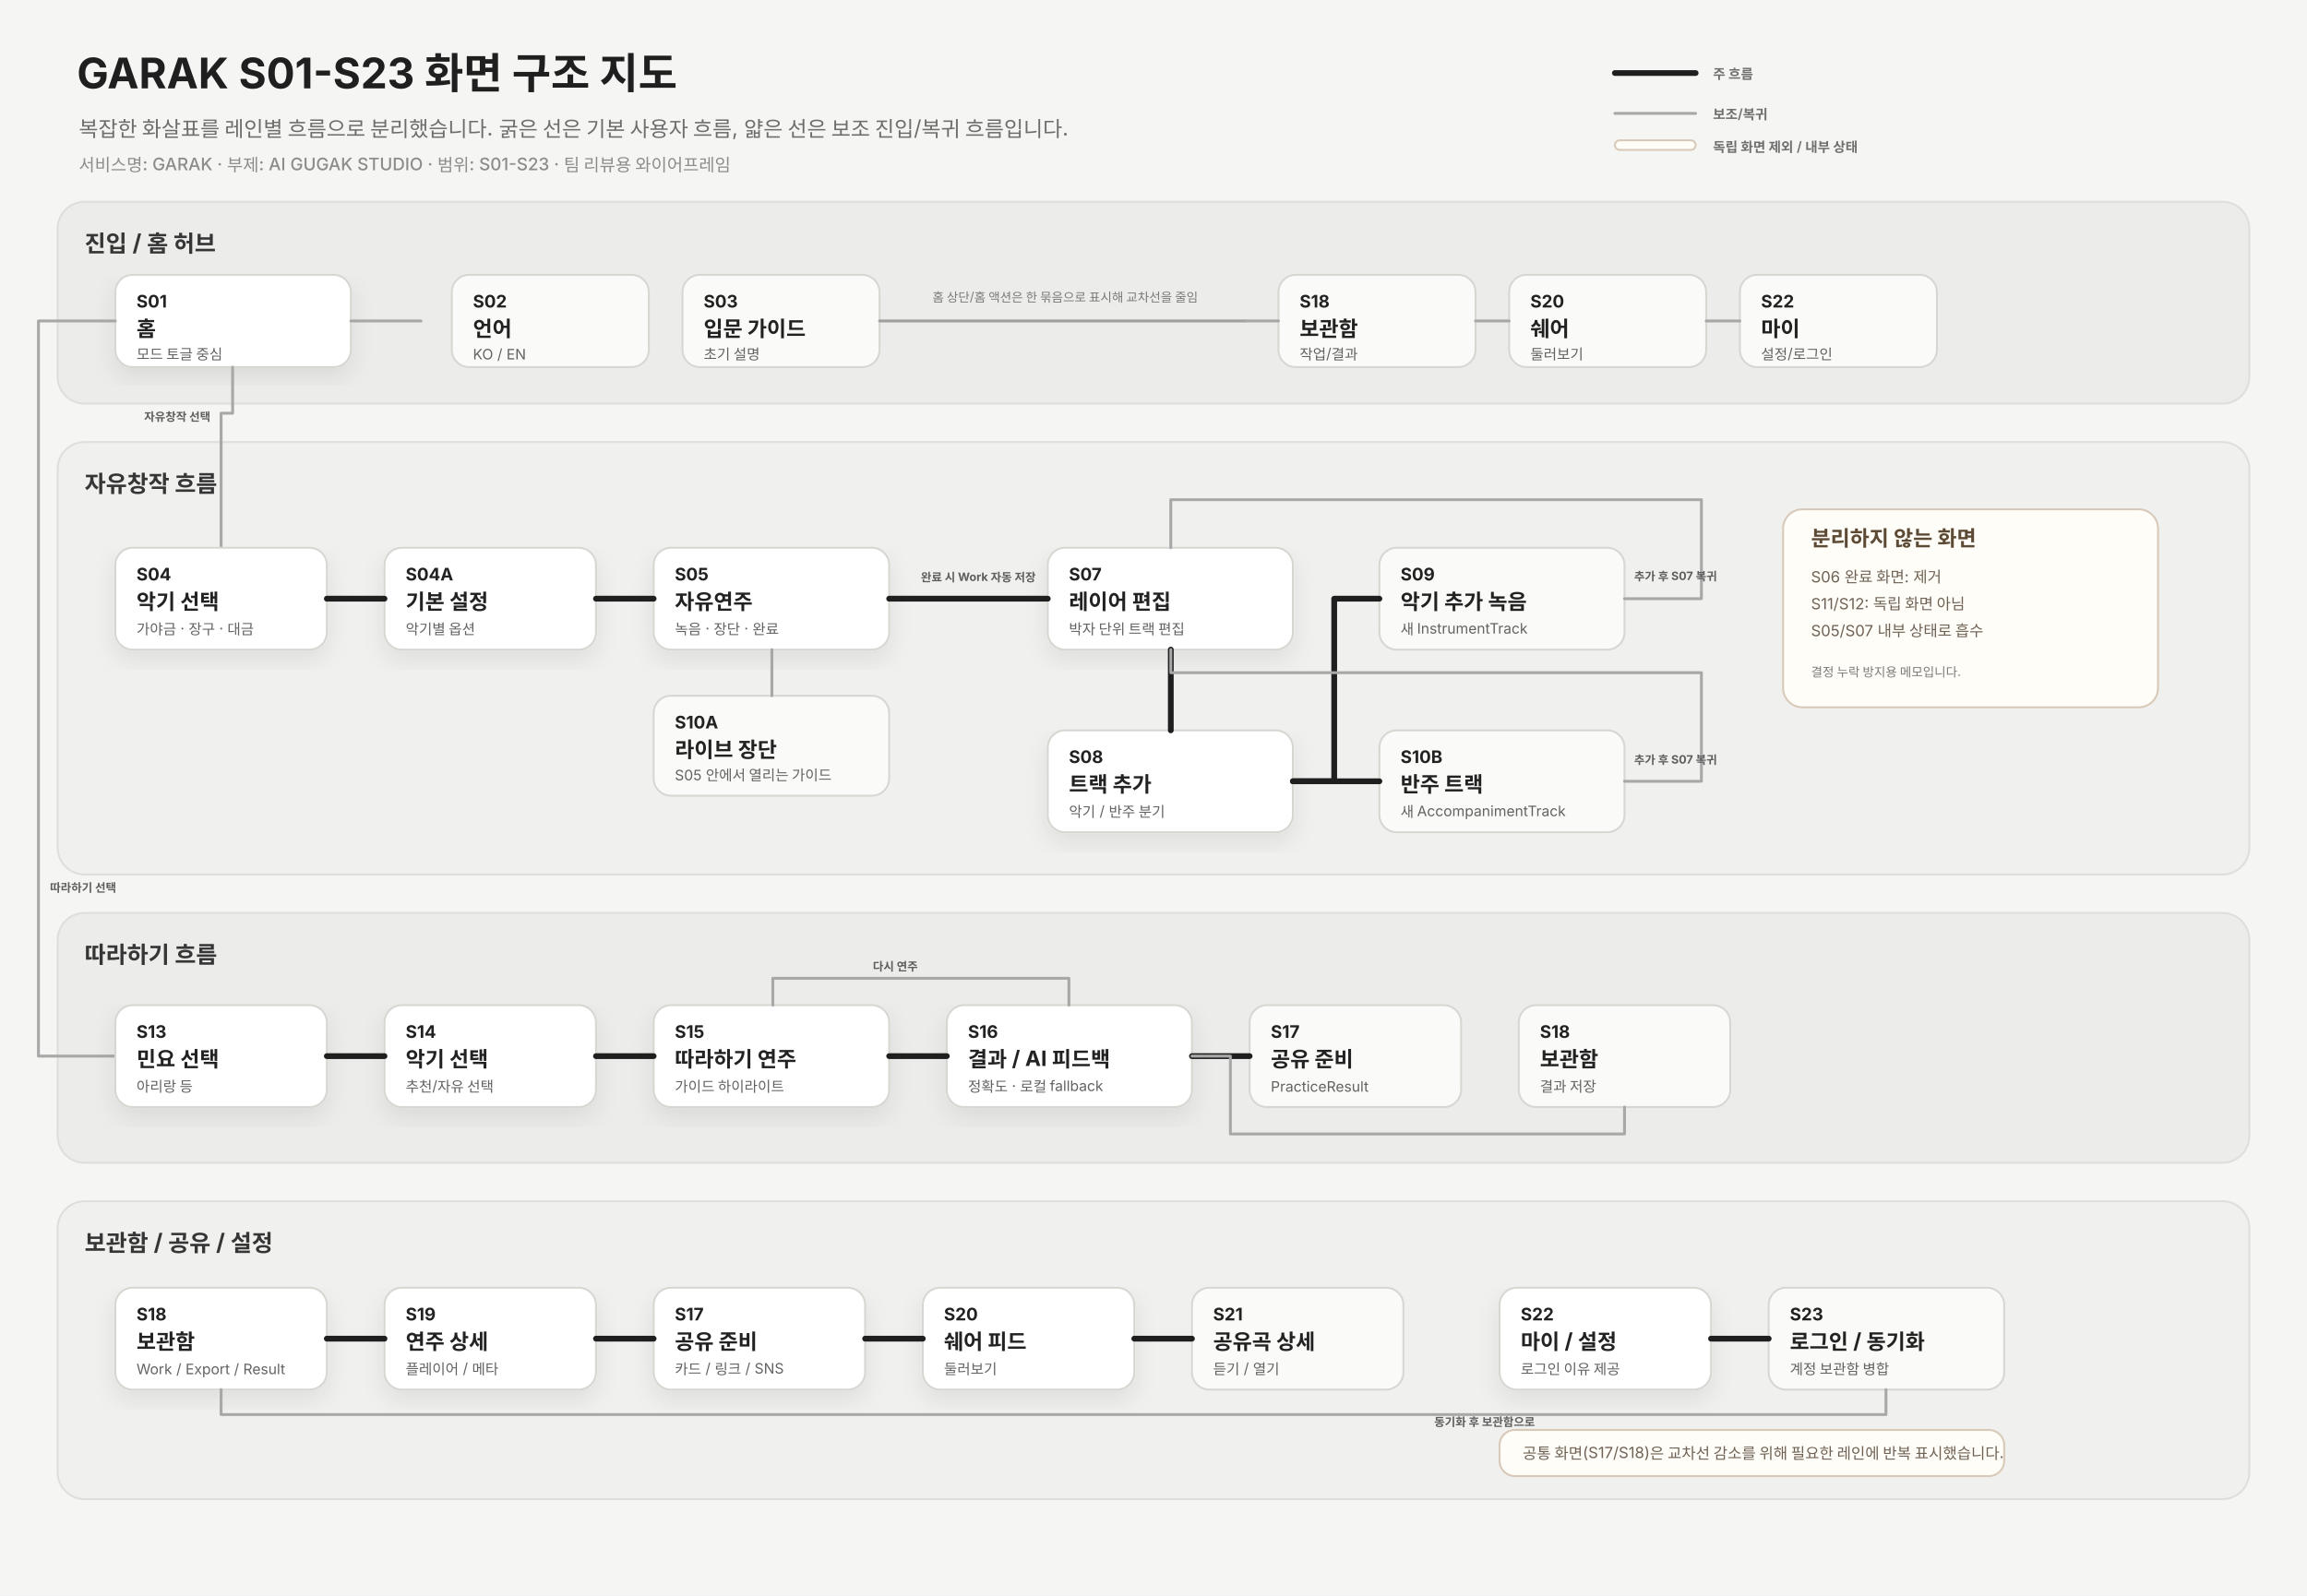
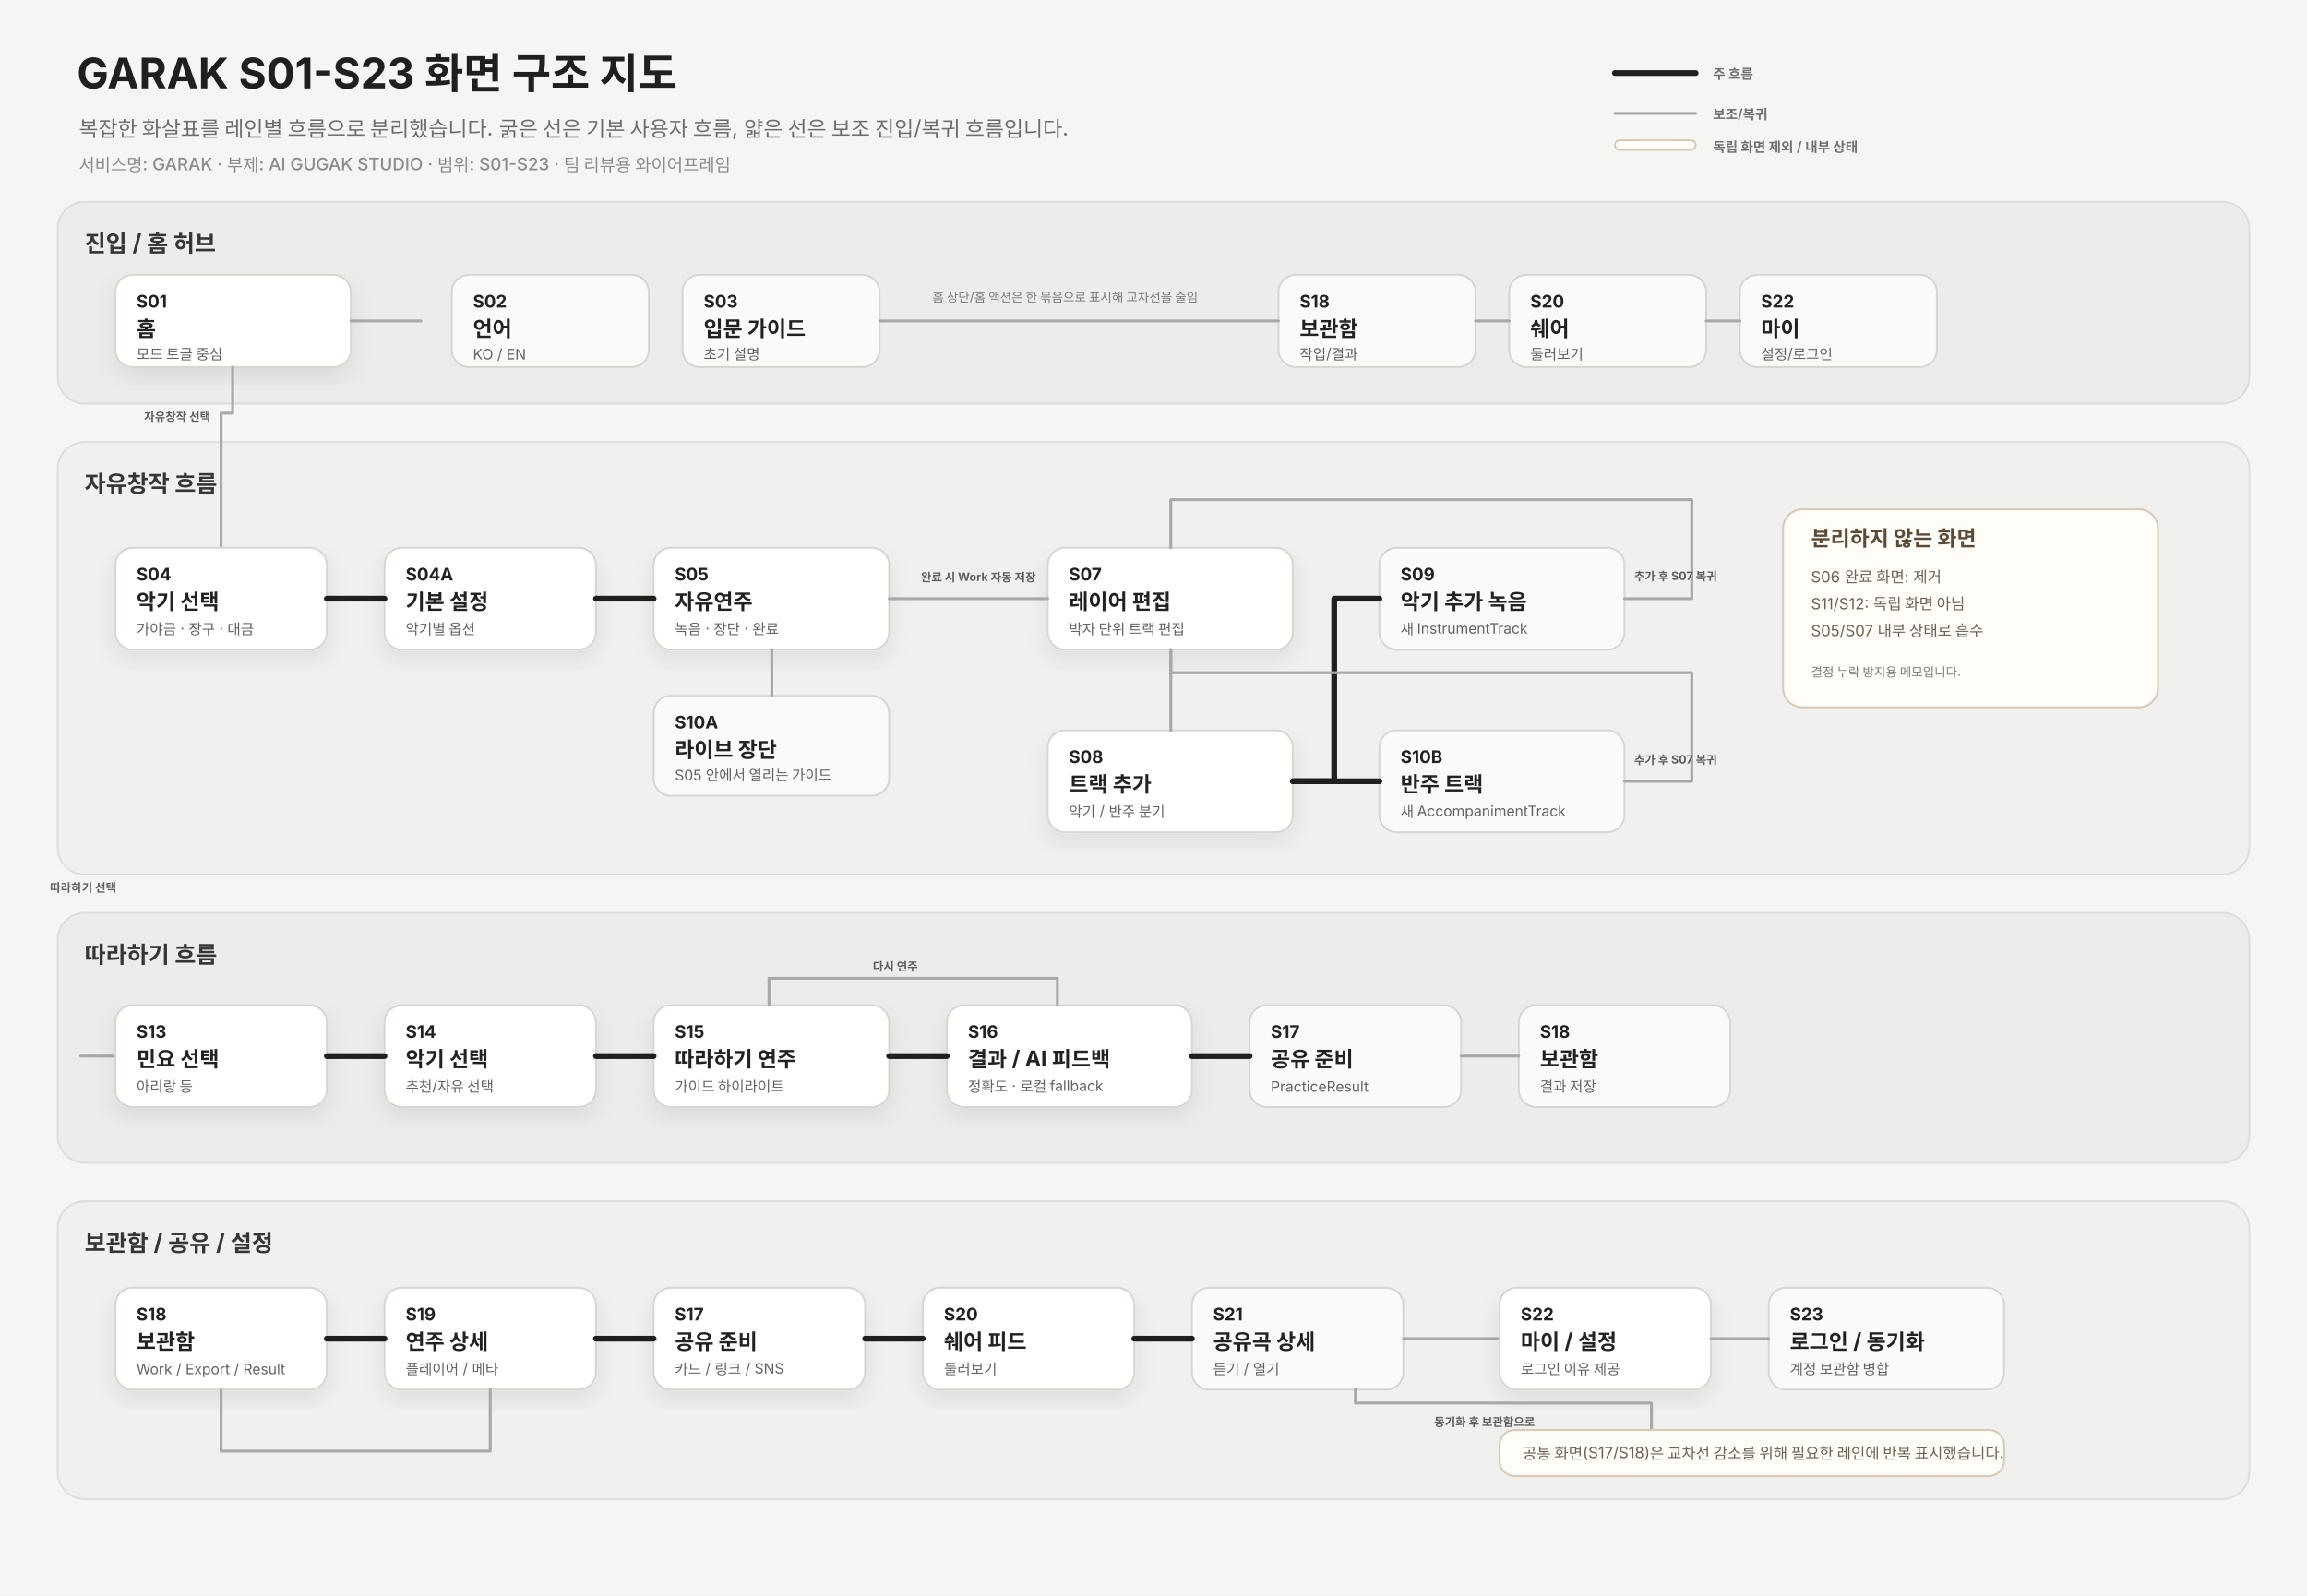
<svg xmlns="http://www.w3.org/2000/svg" width="2400" height="1660" viewBox="0 0 2400 1660" fill="none">
  <defs>
    <filter id="softShadow" x="-10%" y="-10%" width="120%" height="130%">
      <feDropShadow dx="0" dy="10" stdDeviation="12" flood-color="#000000" flood-opacity="0.08" />
    </filter>
    <style>
      .bg { fill: #F5F5F3; }
      .lane-a { fill: #ECECEA; stroke: #DEDEDA; stroke-width: 2; }
      .lane-b { fill: #F0F0EE; stroke: #DEDEDA; stroke-width: 2; }
      .card { fill: #FFFFFF; stroke: #D7D7D2; stroke-width: 2; filter: url(#softShadow); }
      .card-soft { fill: #FAFAF8; stroke: #D7D7D2; stroke-width: 2; }
      .excluded { fill: #FFFDF8; stroke: #D8C9B8; stroke-width: 2; }
      .primary { stroke: #1F1F1F; stroke-width: 6; stroke-linecap: round; stroke-linejoin: round; }
      .secondary { stroke: #A8A8A8; stroke-width: 3; stroke-linecap: round; stroke-linejoin: round; }
      .bus { stroke: #A0A0A0; stroke-width: 3; stroke-linecap: round; stroke-linejoin: round; }
      .title { font: 700 44px Inter, Arial, sans-serif; fill: #1F1F1F; }
      .subtitle { font: 400 22px Inter, Arial, sans-serif; fill: #6D6D6D; }
      .meta { font: 500 18px Inter, Arial, sans-serif; fill: #8C8C8C; }
      .lane-title { font: 700 24px Inter, Arial, sans-serif; fill: #363636; }
      .screen-id { font: 700 18px Inter, Arial, sans-serif; fill: #222222; }
      .screen-title { font: 700 22px Inter, Arial, sans-serif; fill: #222222; }
      .screen-body { font: 400 15px Inter, Arial, sans-serif; fill: #626262; }
      .label { font: 600 14px Inter, Arial, sans-serif; fill: #6F6F6F; }
      .tag { font: 700 12px Inter, Arial, sans-serif; fill: #5E5E5E; }
      .small { font: 400 13px Inter, Arial, sans-serif; fill: #7A7A7A; }
      .note-title { font: 700 22px Inter, Arial, sans-serif; fill: #5C4A35; }
      .note-body { font: 400 16px Inter, Arial, sans-serif; fill: #6F6254; }
    </style>
  </defs>
  <rect class="bg" width="2400" height="1660" rx="0" />
  <text class="title" x="80" y="92">GARAK S01-S23 화면 구조 지도</text>
  <text class="subtitle" x="82" y="142">복잡한 화살표를 레인별 흐름으로 분리했습니다. 굵은 선은 기본 사용자 흐름, 얇은 선은 보조 진입/복귀 흐름입니다.</text>
  <text class="meta" x="82" y="178">서비스명: GARAK · 부제: AI GUGAK STUDIO · 범위: S01-S23 · 팀 리뷰용 와이어프레임</text>
  <line x1="1680" y1="76" x2="1764" y2="76" class="primary" />
  <text class="label" x="1782" y="82">주 흐름</text>
  <line x1="1680" y1="118" x2="1764" y2="118" class="secondary" />
  <text class="label" x="1782" y="124">보조/복귀</text>
  <rect class="excluded" x="1680" y="146" width="84" height="10" rx="5" />
  <text class="label" x="1782" y="158">독립 화면 제외 / 내부 상태</text>
  <rect class="lane-a" x="60" y="210" width="2280" height="210" rx="28" />
  <text class="lane-title" x="88" y="262">진입 / 홈 허브</text>
  <rect class="lane-b" x="60" y="460" width="2280" height="450" rx="28" />
  <text class="lane-title" x="88" y="512">자유창작 흐름</text>
  <rect class="lane-a" x="60" y="950" width="2280" height="260" rx="28" />
  <text class="lane-title" x="88" y="1002">따라하기 흐름</text>
  <rect class="lane-b" x="60" y="1250" width="2280" height="310" rx="28" />
  <text class="lane-title" x="88" y="1302">보관함 / 공유 / 설정</text>
  <g id="S01">
    <rect class="card" x="120" y="286" width="245" height="96" rx="18" />
    <text class="screen-id" x="142" y="320">S01</text>
    <text class="screen-title" x="142" y="350">홈</text>
    <text class="screen-body" x="142" y="374">모드 토글 중심</text>
  </g>
  <g id="S02">
    <rect class="card-soft" x="470" y="286" width="205" height="96" rx="18" />
    <text class="screen-id" x="492" y="320">S02</text>
    <text class="screen-title" x="492" y="350">언어</text>
    <text class="screen-body" x="492" y="374">KO / EN</text>
  </g>
  <g id="S03">
    <rect class="card-soft" x="710" y="286" width="205" height="96" rx="18" />
    <text class="screen-id" x="732" y="320">S03</text>
    <text class="screen-title" x="732" y="350">입문 가이드</text>
    <text class="screen-body" x="732" y="374">초기 설명</text>
  </g>
  <g id="S18-home">
    <rect class="card-soft" x="1330" y="286" width="205" height="96" rx="18" />
    <text class="screen-id" x="1352" y="320">S18</text>
    <text class="screen-title" x="1352" y="350">보관함</text>
    <text class="screen-body" x="1352" y="374">작업/결과</text>
  </g>
  <g id="S20-home">
    <rect class="card-soft" x="1570" y="286" width="205" height="96" rx="18" />
    <text class="screen-id" x="1592" y="320">S20</text>
    <text class="screen-title" x="1592" y="350">쉐어</text>
    <text class="screen-body" x="1592" y="374">둘러보기</text>
  </g>
  <g id="S22-home">
    <rect class="card-soft" x="1810" y="286" width="205" height="96" rx="18" />
    <text class="screen-id" x="1832" y="320">S22</text>
    <text class="screen-title" x="1832" y="350">마이</text>
    <text class="screen-body" x="1832" y="374">설정/로그인</text>
  </g>
  <line x1="365" y1="334" x2="438" y2="334" class="secondary" />
-   <line x1="915" y1="334" x2="1296" y2="334" class="bus" />
-   <line x1="1296" y1="334" x2="1330" y2="334" class="secondary" />
+   <line x1="915" y1="334" x2="1330" y2="334" class="secondary" />
  <line x1="1535" y1="334" x2="1570" y2="334" class="secondary" />
  <line x1="1775" y1="334" x2="1810" y2="334" class="secondary" />
  <text class="small" x="970" y="314">홈 상단/홈 액션은 한 묶음으로 표시해 교차선을 줄임</text>
  <path d="M242 382 V430 H230 V570" class="secondary" />
-   <path d="M120 334 H40 V1099 H120" class="secondary" />
+   <line x1="84" y1="1099" x2="120" y2="1099" class="secondary" />
  <text class="tag" x="150" y="438">자유창작 선택</text>
  <text class="tag" x="52" y="928">따라하기 선택</text>
  <g id="S04">
    <rect class="card" x="120" y="570" width="220" height="106" rx="18" />
    <text class="screen-id" x="142" y="604">S04</text>
    <text class="screen-title" x="142" y="634">악기 선택</text>
    <text class="screen-body" x="142" y="660">가야금 · 장구 · 대금</text>
  </g>
  <g id="S04A">
    <rect class="card" x="400" y="570" width="220" height="106" rx="18" />
    <text class="screen-id" x="422" y="604">S04A</text>
    <text class="screen-title" x="422" y="634">기본 설정</text>
    <text class="screen-body" x="422" y="660">악기별 옵션</text>
  </g>
  <g id="S05">
    <rect class="card" x="680" y="570" width="245" height="106" rx="18" />
    <text class="screen-id" x="702" y="604">S05</text>
    <text class="screen-title" x="702" y="634">자유연주</text>
    <text class="screen-body" x="702" y="660">녹음 · 장단 · 완료</text>
  </g>
  <g id="S07">
    <rect class="card" x="1090" y="570" width="255" height="106" rx="18" />
    <text class="screen-id" x="1112" y="604">S07</text>
    <text class="screen-title" x="1112" y="634">레이어 편집</text>
    <text class="screen-body" x="1112" y="660">박자 단위 트랙 편집</text>
  </g>
  <line x1="340" y1="623" x2="400" y2="623" class="primary" />
  <line x1="620" y1="623" x2="680" y2="623" class="primary" />
-   <line x1="925" y1="623" x2="1090" y2="623" class="primary" />
+   <line x1="925" y1="623" x2="1090" y2="623" class="secondary" />
  <text class="tag" x="958" y="605">완료 시 Work 자동 저장</text>
  <g id="S10A">
    <rect class="card-soft" x="680" y="724" width="245" height="104" rx="18" />
    <text class="screen-id" x="702" y="758">S10A</text>
    <text class="screen-title" x="702" y="788">라이브 장단</text>
    <text class="screen-body" x="702" y="812">S05 안에서 열리는 가이드</text>
  </g>
  <path d="M803 676 V724" class="secondary" />
  <g id="S08">
    <rect class="card" x="1090" y="760" width="255" height="106" rx="18" />
    <text class="screen-id" x="1112" y="794">S08</text>
    <text class="screen-title" x="1112" y="824">트랙 추가</text>
    <text class="screen-body" x="1112" y="850">악기 / 반주 분기</text>
  </g>
-   <path d="M1218 676 V760" class="primary" />
+   <path d="M1218 676 V760" class="secondary" />
  <g id="S09">
    <rect class="card-soft" x="1435" y="570" width="255" height="106" rx="18" />
    <text class="screen-id" x="1457" y="604">S09</text>
    <text class="screen-title" x="1457" y="634">악기 추가 녹음</text>
    <text class="screen-body" x="1457" y="660">새 InstrumentTrack</text>
  </g>
  <g id="S10B">
    <rect class="card-soft" x="1435" y="760" width="255" height="106" rx="18" />
    <text class="screen-id" x="1457" y="794">S10B</text>
    <text class="screen-title" x="1457" y="824">반주 트랙</text>
    <text class="screen-body" x="1457" y="850">새 AccompanimentTrack</text>
  </g>
  <path d="M1345 813 H1435" class="primary" />
  <path d="M1345 813 H1388 V623 H1435" class="primary" />
-   <path d="M1690 623 H1770 V520 H1218 V570" class="secondary" />
-   <path d="M1690 813 H1770 V700 H1218 V676" class="secondary" />
+   <path d="M1690 623 H1760 V520 H1218 V570" class="secondary" />
+   <path d="M1690 813 H1760 V700 H1218 V676" class="secondary" />
  <text class="tag" x="1700" y="604">추가 후 S07 복귀</text>
  <text class="tag" x="1700" y="795">추가 후 S07 복귀</text>
  <g id="excluded">
    <rect class="excluded" x="1855" y="530" width="390" height="206" rx="20" />
    <text class="note-title" x="1884" y="568">분리하지 않는 화면</text>
    <text class="note-body" x="1884" y="606">S06 완료 화면: 제거</text>
    <text class="note-body" x="1884" y="634">S11/S12: 독립 화면 아님</text>
    <text class="note-body" x="1884" y="662">S05/S07 내부 상태로 흡수</text>
    <text class="small" x="1884" y="704">결정 누락 방지용 메모입니다.</text>
  </g>
  <g id="S13">
    <rect class="card" x="120" y="1046" width="220" height="106" rx="18" />
    <text class="screen-id" x="142" y="1080">S13</text>
    <text class="screen-title" x="142" y="1110">민요 선택</text>
    <text class="screen-body" x="142" y="1136">아리랑 등</text>
  </g>
  <g id="S14">
    <rect class="card" x="400" y="1046" width="220" height="106" rx="18" />
    <text class="screen-id" x="422" y="1080">S14</text>
    <text class="screen-title" x="422" y="1110">악기 선택</text>
    <text class="screen-body" x="422" y="1136">추천/자유 선택</text>
  </g>
  <g id="S15">
    <rect class="card" x="680" y="1046" width="245" height="106" rx="18" />
    <text class="screen-id" x="702" y="1080">S15</text>
    <text class="screen-title" x="702" y="1110">따라하기 연주</text>
    <text class="screen-body" x="702" y="1136">가이드 하이라이트</text>
  </g>
  <g id="S16">
    <rect class="card" x="985" y="1046" width="255" height="106" rx="18" />
    <text class="screen-id" x="1007" y="1080">S16</text>
    <text class="screen-title" x="1007" y="1110">결과 / AI 피드백</text>
    <text class="screen-body" x="1007" y="1136">정확도 · 로컬 fallback</text>
  </g>
  <g id="S17-practice">
    <rect class="card-soft" x="1300" y="1046" width="220" height="106" rx="18" />
    <text class="screen-id" x="1322" y="1080">S17</text>
    <text class="screen-title" x="1322" y="1110">공유 준비</text>
    <text class="screen-body" x="1322" y="1136">PracticeResult</text>
  </g>
  <g id="S18-practice">
    <rect class="card-soft" x="1580" y="1046" width="220" height="106" rx="18" />
    <text class="screen-id" x="1602" y="1080">S18</text>
    <text class="screen-title" x="1602" y="1110">보관함</text>
    <text class="screen-body" x="1602" y="1136">결과 저장</text>
  </g>
  <line x1="340" y1="1099" x2="400" y2="1099" class="primary" />
  <line x1="620" y1="1099" x2="680" y2="1099" class="primary" />
  <line x1="925" y1="1099" x2="985" y2="1099" class="primary" />
  <line x1="1240" y1="1099" x2="1300" y2="1099" class="primary" />
-   <path d="M1240 1099 H1280 V1180 H1690 V1152" class="secondary" />
-   <path d="M1112 1046 V1018 H804 V1046" class="secondary" />
+   <line x1="1520" y1="1099" x2="1580" y2="1099" class="secondary" />
+   <path d="M1100 1046 V1018 H800 V1046" class="secondary" />
  <text class="tag" x="908" y="1010">다시 연주</text>
  <g id="S18">
    <rect class="card" x="120" y="1340" width="220" height="106" rx="18" />
    <text class="screen-id" x="142" y="1374">S18</text>
    <text class="screen-title" x="142" y="1404">보관함</text>
    <text class="screen-body" x="142" y="1430">Work / Export / Result</text>
  </g>
  <g id="S19">
    <rect class="card" x="400" y="1340" width="220" height="106" rx="18" />
    <text class="screen-id" x="422" y="1374">S19</text>
    <text class="screen-title" x="422" y="1404">연주 상세</text>
    <text class="screen-body" x="422" y="1430">플레이어 / 메타</text>
  </g>
  <g id="S17">
    <rect class="card" x="680" y="1340" width="220" height="106" rx="18" />
    <text class="screen-id" x="702" y="1374">S17</text>
    <text class="screen-title" x="702" y="1404">공유 준비</text>
    <text class="screen-body" x="702" y="1430">카드 / 링크 / SNS</text>
  </g>
  <g id="S20">
    <rect class="card" x="960" y="1340" width="220" height="106" rx="18" />
    <text class="screen-id" x="982" y="1374">S20</text>
    <text class="screen-title" x="982" y="1404">쉐어 피드</text>
    <text class="screen-body" x="982" y="1430">둘러보기</text>
  </g>
  <g id="S21">
    <rect class="card-soft" x="1240" y="1340" width="220" height="106" rx="18" />
    <text class="screen-id" x="1262" y="1374">S21</text>
    <text class="screen-title" x="1262" y="1404">공유곡 상세</text>
    <text class="screen-body" x="1262" y="1430">듣기 / 열기</text>
  </g>
  <line x1="340" y1="1393" x2="400" y2="1393" class="primary" />
  <line x1="620" y1="1393" x2="680" y2="1393" class="primary" />
  <line x1="900" y1="1393" x2="960" y2="1393" class="primary" />
  <line x1="1180" y1="1393" x2="1240" y2="1393" class="primary" />
+   <line x1="1460" y1="1393" x2="1560" y2="1393" class="secondary" />
  <g id="S22">
    <rect class="card" x="1560" y="1340" width="220" height="106" rx="18" />
    <text class="screen-id" x="1582" y="1374">S22</text>
    <text class="screen-title" x="1582" y="1404">마이 / 설정</text>
    <text class="screen-body" x="1582" y="1430">로그인 이유 제공</text>
  </g>
  <g id="S23">
    <rect class="card-soft" x="1840" y="1340" width="245" height="106" rx="18" />
    <text class="screen-id" x="1862" y="1374">S23</text>
    <text class="screen-title" x="1862" y="1404">로그인 / 동기화</text>
    <text class="screen-body" x="1862" y="1430">계정 보관함 병합</text>
  </g>
-   <line x1="1780" y1="1393" x2="1840" y2="1393" class="primary" />
-   <path d="M1962 1446 V1472 H230 V1446" class="secondary" />
+   <line x1="1780" y1="1393" x2="1840" y2="1393" class="secondary" />
+   <path d="M510 1446 V1510 H230 V1446" class="secondary" />
+   <path d="M1718 1488 V1460 H1410 V1446" class="secondary" />
  <text class="tag" x="1492" y="1484">동기화 후 보관함으로</text>
  <g id="bottom-note">
    <rect class="excluded" x="1560" y="1488" width="525" height="48" rx="16" />
    <text class="note-body" x="1584" y="1518">공통 화면(S17/S18)은 교차선 감소를 위해 필요한 레인에 반복 표시했습니다.</text>
  </g>
</svg>
